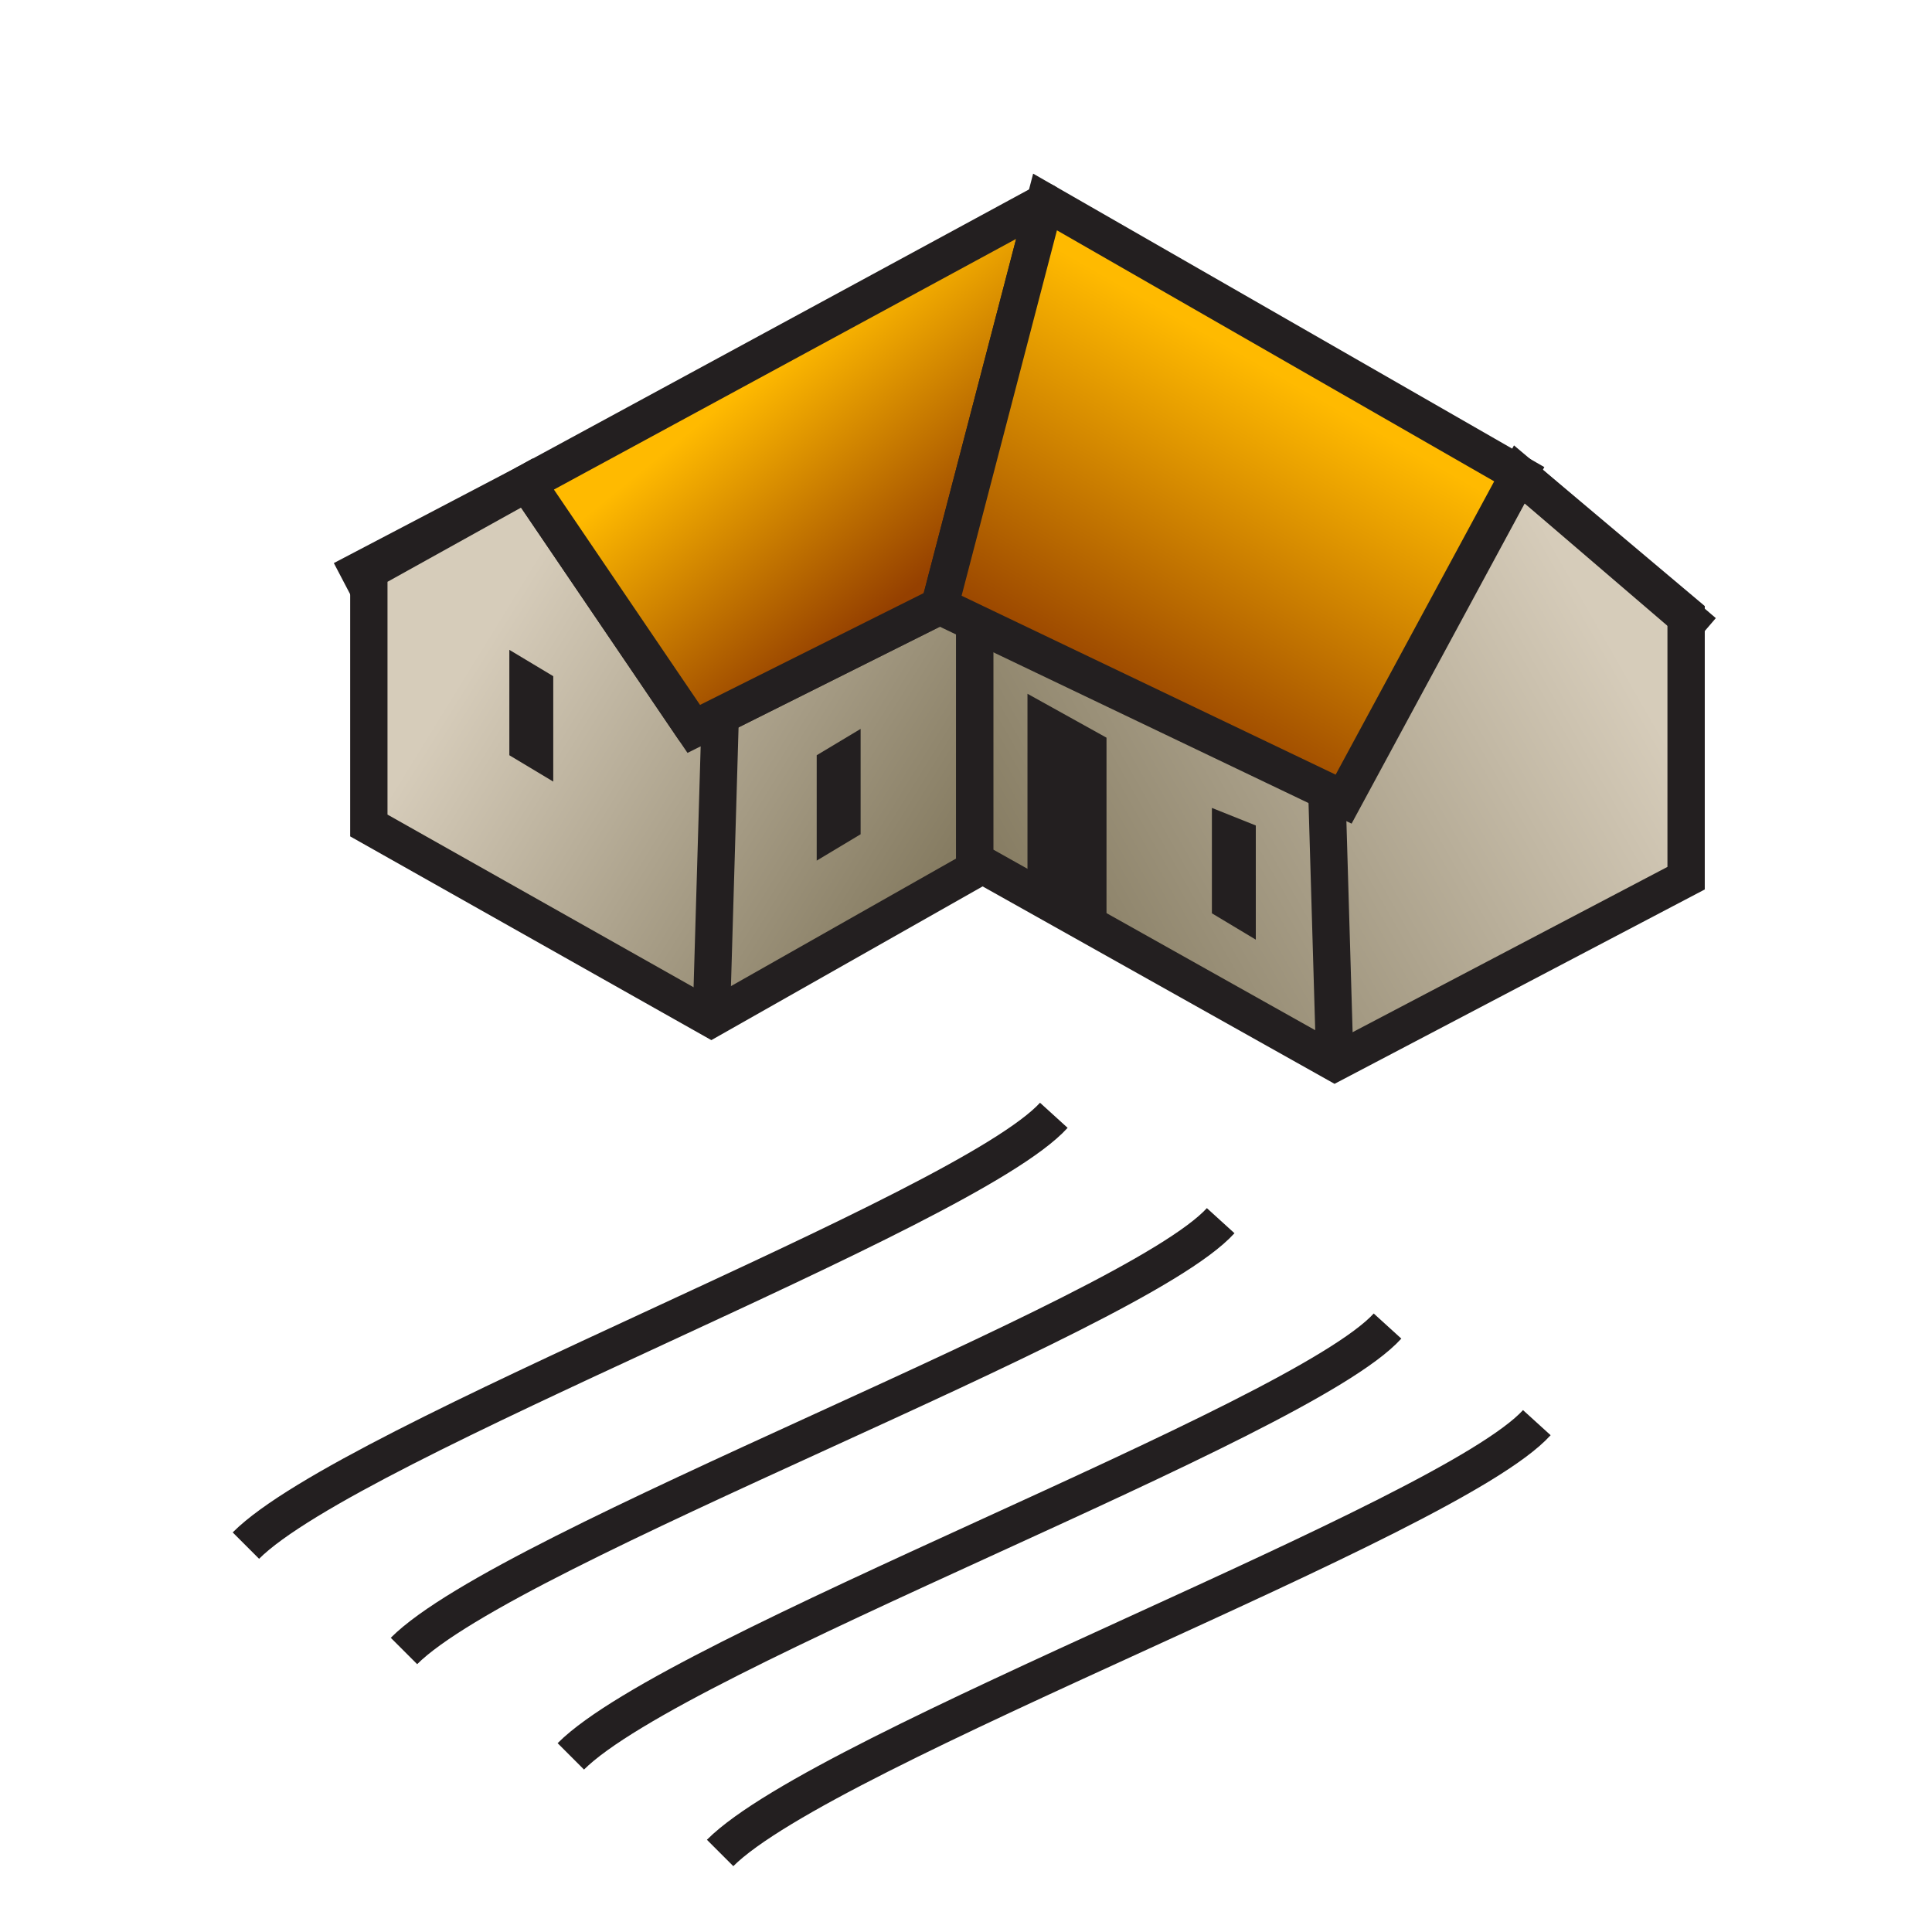
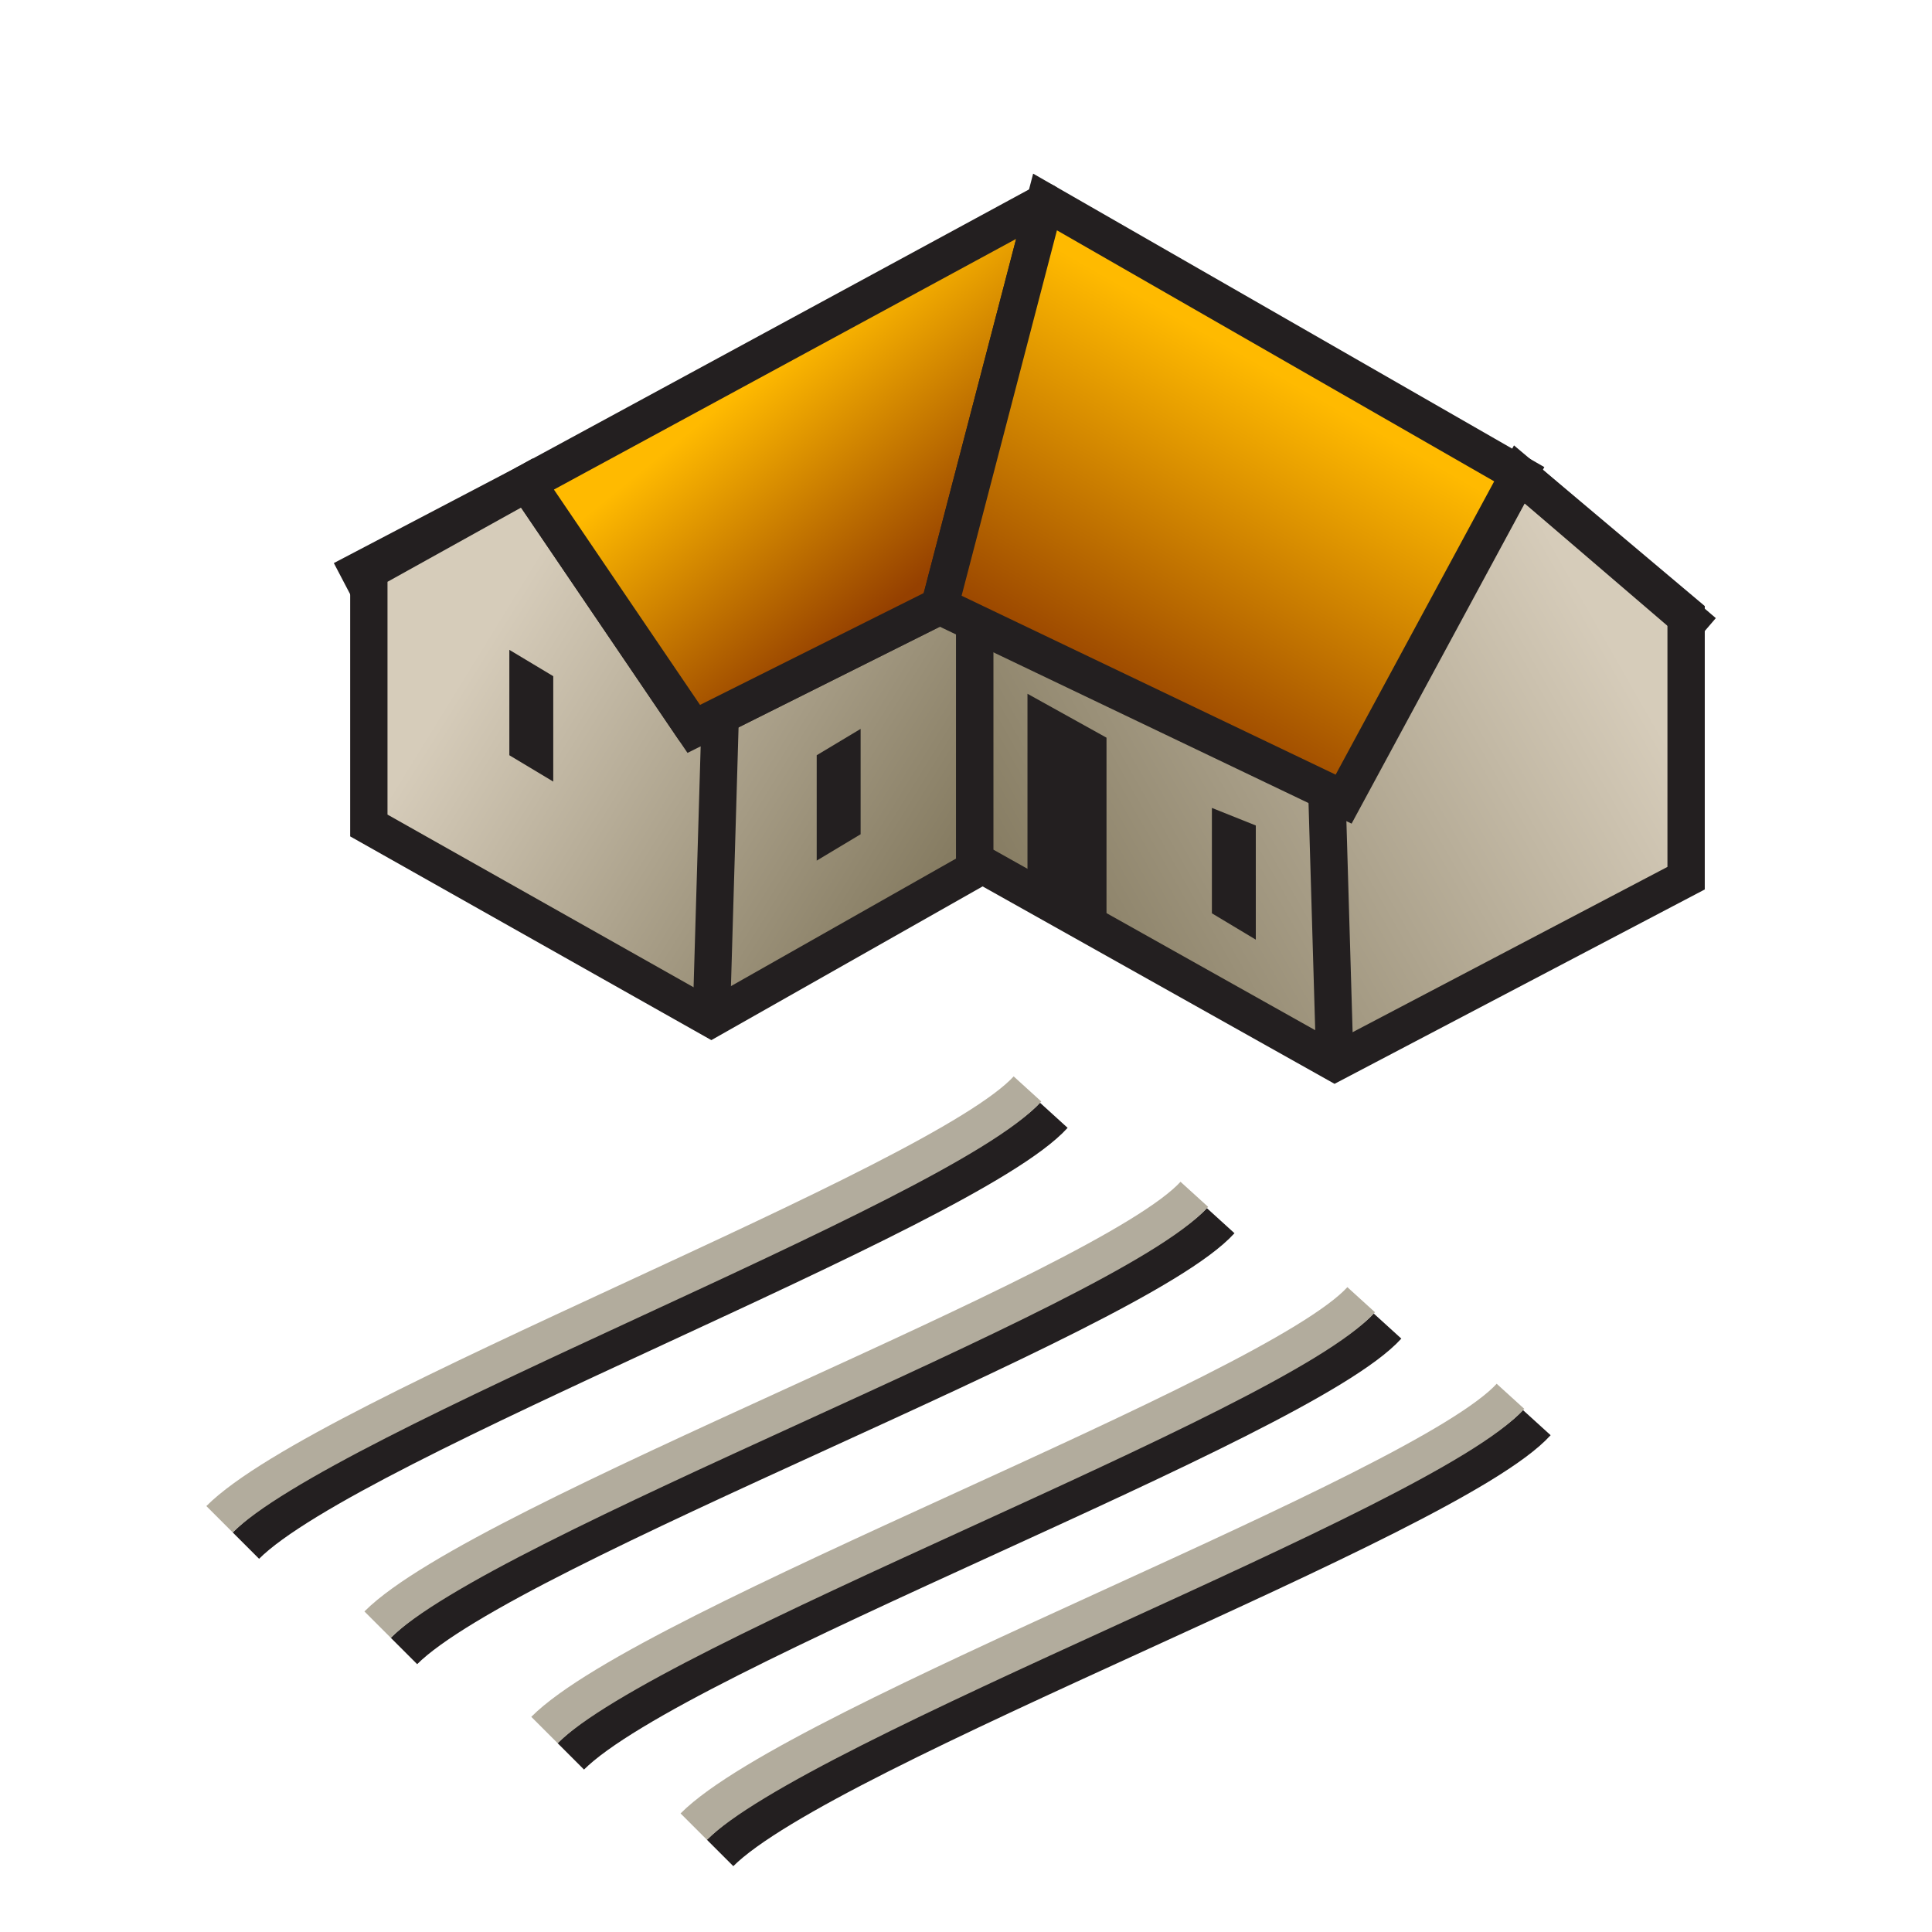
<svg xmlns="http://www.w3.org/2000/svg" version="1.1" id="Calque_1" x="0px" y="0px" viewBox="0 0 22 22" style="enable-background:new 0 0 22 22;" xml:space="preserve">
  <style type="text/css">
	.st0{fill:url(#SVGID_1_);stroke:#231F20;stroke-width:0.425;stroke-miterlimit:10;}
	.st1{fill:none;stroke:#231F20;stroke-width:0.425;stroke-miterlimit:10;}
	.st2{fill:#231F20;}
	.st3{fill:url(#SVGID_2_);stroke:#231F20;stroke-width:0.425;stroke-linecap:round;stroke-linejoin:round;}
	.st4{fill:url(#SVGID_3_);stroke:#231F20;stroke-width:0.425;stroke-miterlimit:10;}
	.st5{fill:url(#SVGID_4_);stroke:#231F20;stroke-width:0.425;stroke-linecap:round;}
	.st6{fill:none;stroke:#231F20;stroke-width:0.425;}
+ 	.st7{fill:none;stroke:#B2AC9D;stroke-width:0.425;}
</style>
  <g>
    <g>
-       <linearGradient id="SVGID_1_" gradientUnits="userSpaceOnUse" x1="5.752" y1="6.904" x2="10.678" y2="9.941">
+       <linearGradient id="SVGID_1_" gradientUnits="userSpaceOnUse" x1="5.763" y1="17.113" x2="10.689" y2="14.077" gradientTransform="matrix(1 0 0 -1 0 24)">
        <stop offset="0" style="stop-color:#D6CCBA" />
        <stop offset="1" style="stop-color:#867C62" />
      </linearGradient>
      <polygon class="st0" points="4.2,9.4 8.1,11.6 11.1,9.9 11.1,6.7 7.9,8.3 6,5.5 4.2,6.5   " />
      <line class="st1" x1="6" y1="5.5" x2="3.9" y2="6.6" />
      <line class="st1" x1="8.2" y1="8.2" x2="8.1" y2="11.6" />
    </g>
    <polygon class="st2" points="6.3,8.9 5.8,8.6 5.8,7.4 6.3,7.7  " />
    <polygon class="st2" points="9.3,9.8 9.8,9.5 9.8,8.3 9.3,8.6  " />
-     <linearGradient id="SVGID_2_" gradientUnits="userSpaceOnUse" x1="8.898" y1="4.059" x2="10.791" y2="6.387">
+     <linearGradient id="SVGID_2_" gradientUnits="userSpaceOnUse" x1="8.894" y1="19.938" x2="10.787" y2="17.609" gradientTransform="matrix(1 0 0 -1 0 24)">
      <stop offset="0" style="stop-color:#FFBA00" />
      <stop offset="1" style="stop-color:#954000" />
    </linearGradient>
    <polygon class="st3" points="6,5.5 7.9,8.3 10.7,6.9 11.9,2.3  " />
    <g>
-       <linearGradient id="SVGID_3_" gradientUnits="userSpaceOnUse" x1="-110.692" y1="6.699" x2="-104.3" y2="10.35" gradientTransform="matrix(-1 0 0 1 -92.6976 0)">
+       <linearGradient id="SVGID_3_" gradientUnits="userSpaceOnUse" x1="-486.704" y1="17.281" x2="-480.311" y2="13.63" gradientTransform="matrix(-1 0 0 -1 -468.6976 24)">
        <stop offset="0" style="stop-color:#D6CCBA" />
        <stop offset="1" style="stop-color:#867C62" />
      </linearGradient>
      <polygon class="st4" points="19.2,10 15.2,12.1 11.1,9.8 11.1,6.7 15.4,8.8 17.3,5.4 19.2,7   " />
      <polygon class="st2" points="14.3,10.7 13.8,10.4 13.8,9.2 14.3,9.4   " />
      <line class="st1" x1="17.3" y1="5.4" x2="19.4" y2="7.2" />
      <line class="st1" x1="15.1" y1="8.7" x2="15.2" y2="12.1" />
-       <linearGradient id="SVGID_4_" gradientUnits="userSpaceOnUse" x1="-107.119" y1="4.184" x2="-105.005" y2="7.885" gradientTransform="matrix(-1 0 0 1 -92.6976 0)">
+       <linearGradient id="SVGID_4_" gradientUnits="userSpaceOnUse" x1="-483.153" y1="19.797" x2="-481.039" y2="16.096" gradientTransform="matrix(-1 0 0 -1 -468.6976 24)">
        <stop offset="0" style="stop-color:#FFBA00" />
        <stop offset="1" style="stop-color:#954000" />
      </linearGradient>
      <polygon class="st5" points="17.3,5.4 15.3,9.1 10.7,6.9 11.9,2.3   " />
    </g>
    <polygon class="st2" points="12.6,10.7 11.7,10.2 11.7,7.9 12.6,8.4  " />
  </g>
  <path class="st6" d="M2.8,17.6C4,16.4,11,13.8,12,12.7" />
  <path class="st6" d="M4.6,18.8c1.2-1.2,8.3-3.8,9.3-4.9" />
  <path class="st6" d="M6.5,20c1.2-1.2,8.3-3.8,9.3-4.9" />
  <path class="st6" d="M8.2,21.1c1.2-1.2,8.3-3.8,9.3-4.9" />
+   <path class="st7" d="M2.5,17.3c1.2-1.2,8.2-3.8,9.2-4.9" />
+   <path class="st7" d="M4.3,18.5c1.2-1.2,8.3-3.8,9.3-4.9" />
+   <path class="st7" d="M6.2,19.7c1.2-1.2,8.3-3.8,9.3-4.9" />
+   <path class="st7" d="M7.9,20.8c1.2-1.2,8.3-3.8,9.3-4.9" />
</svg>
